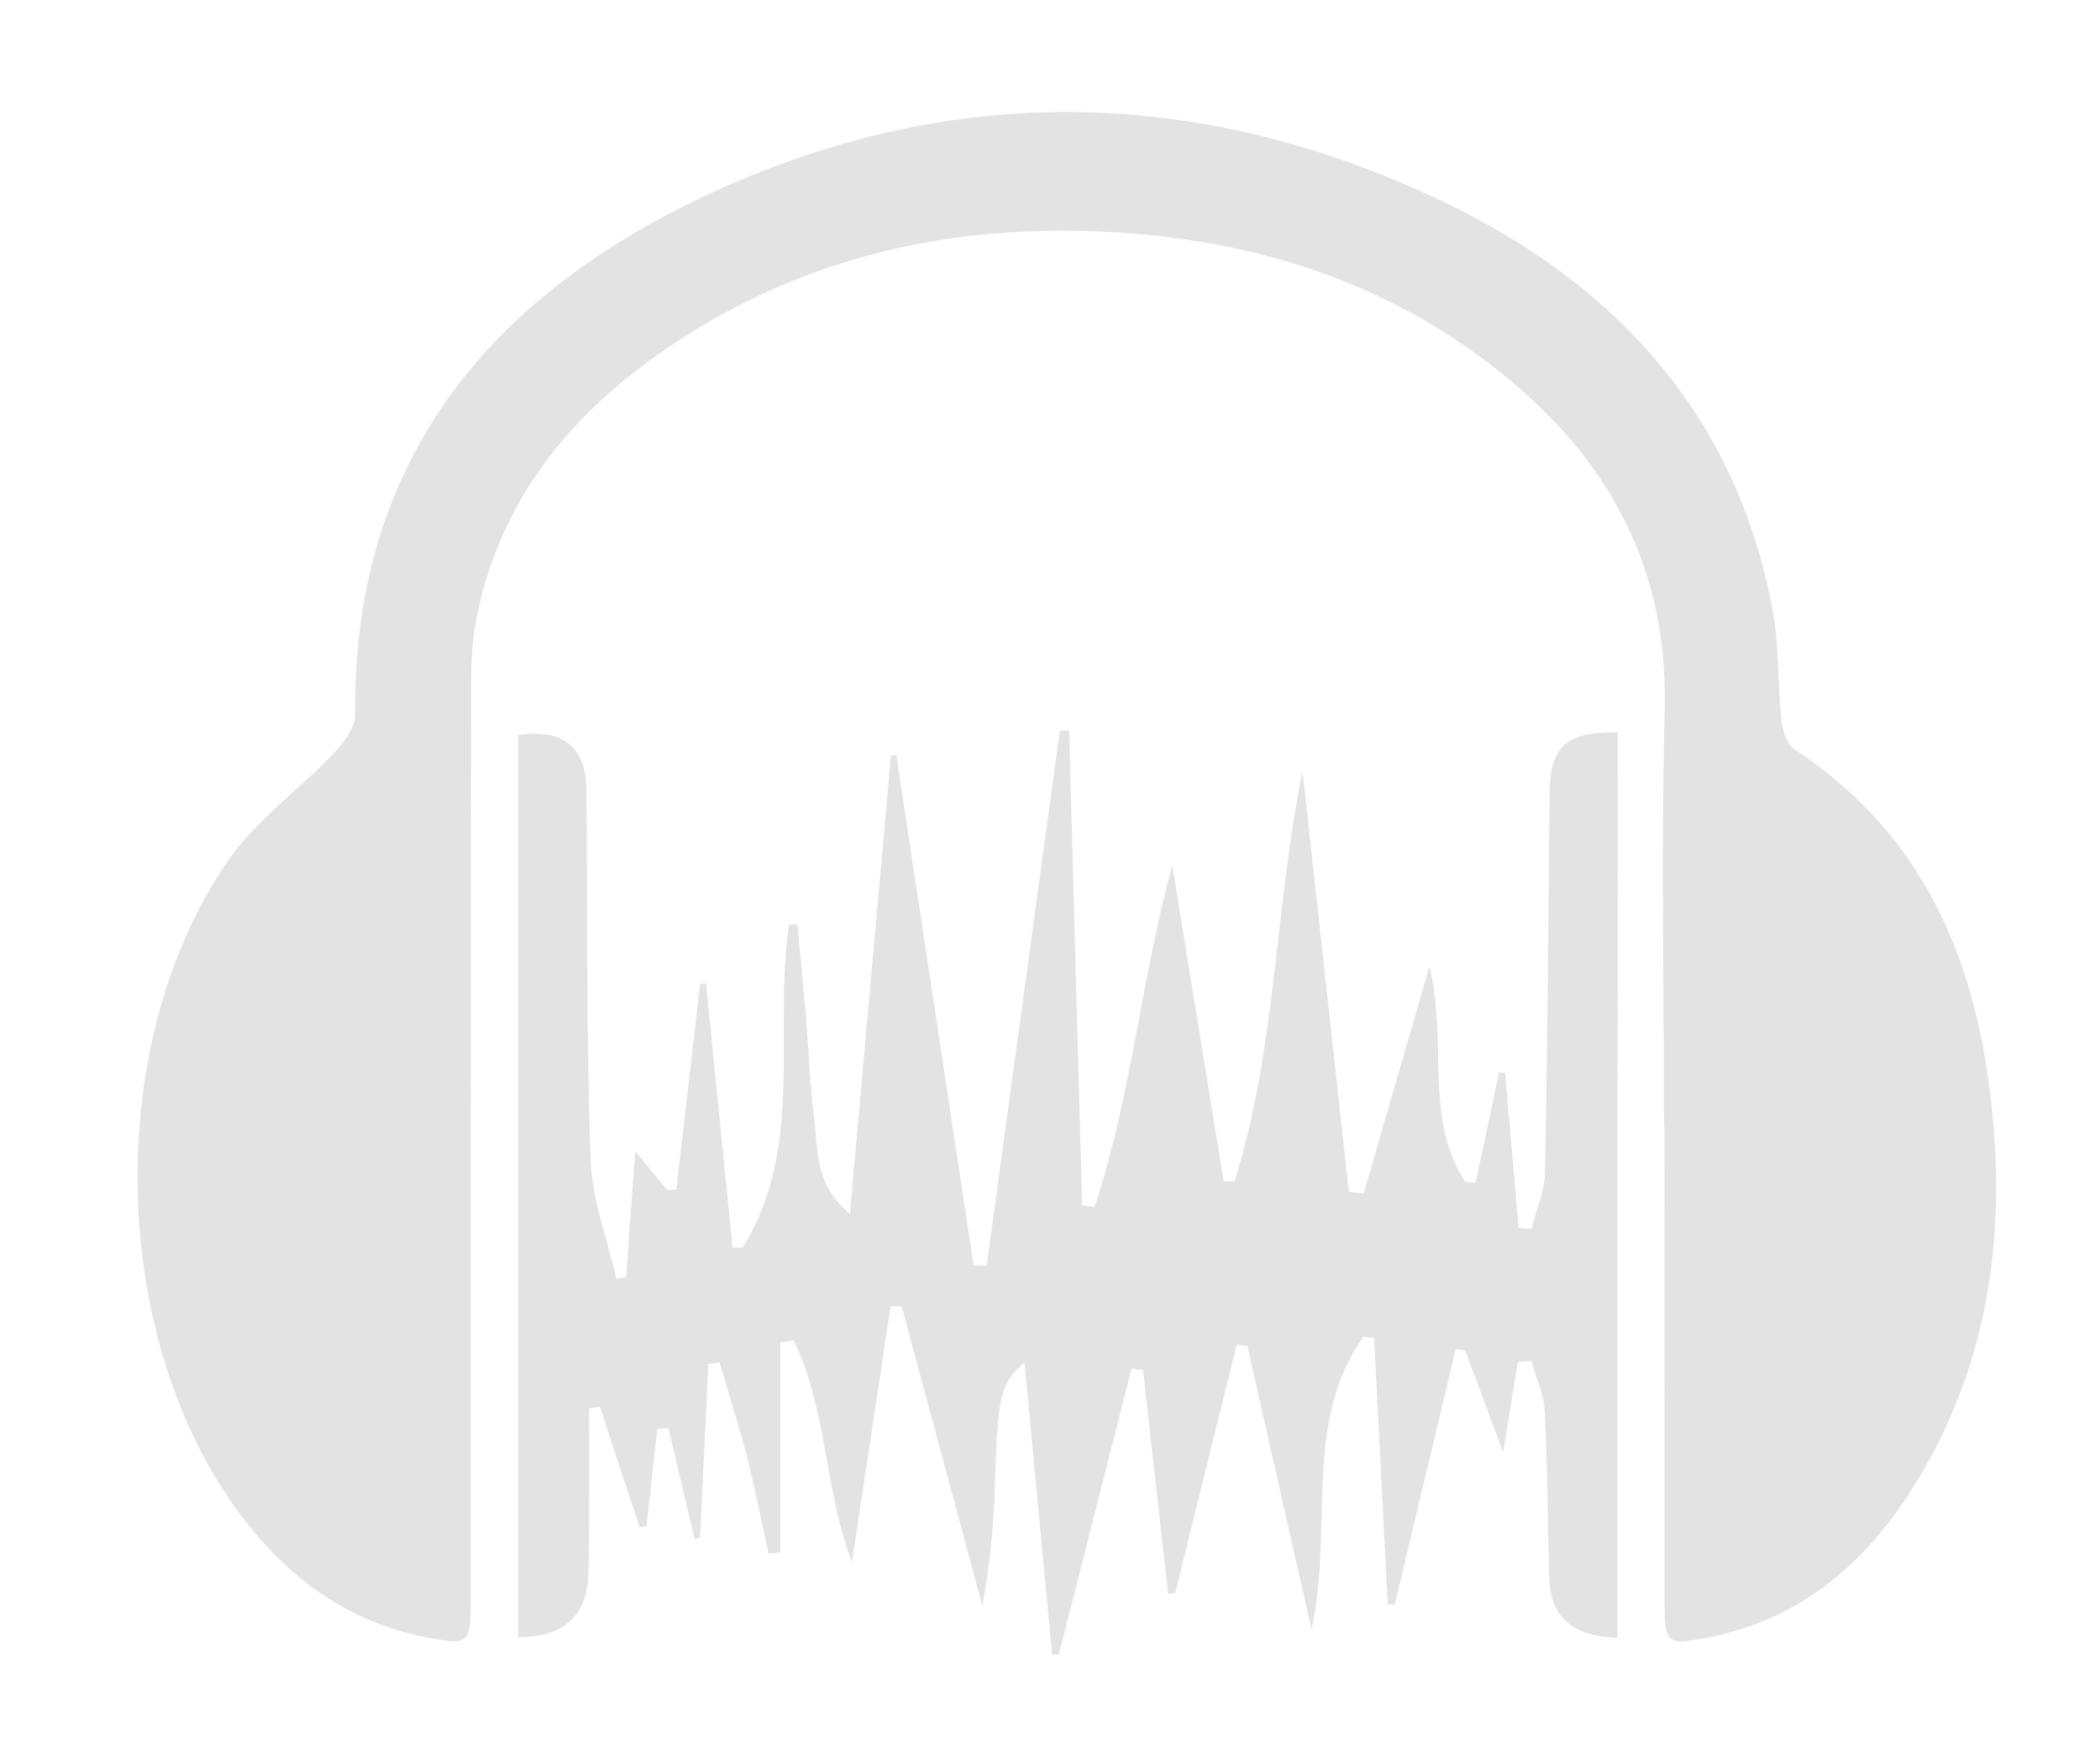
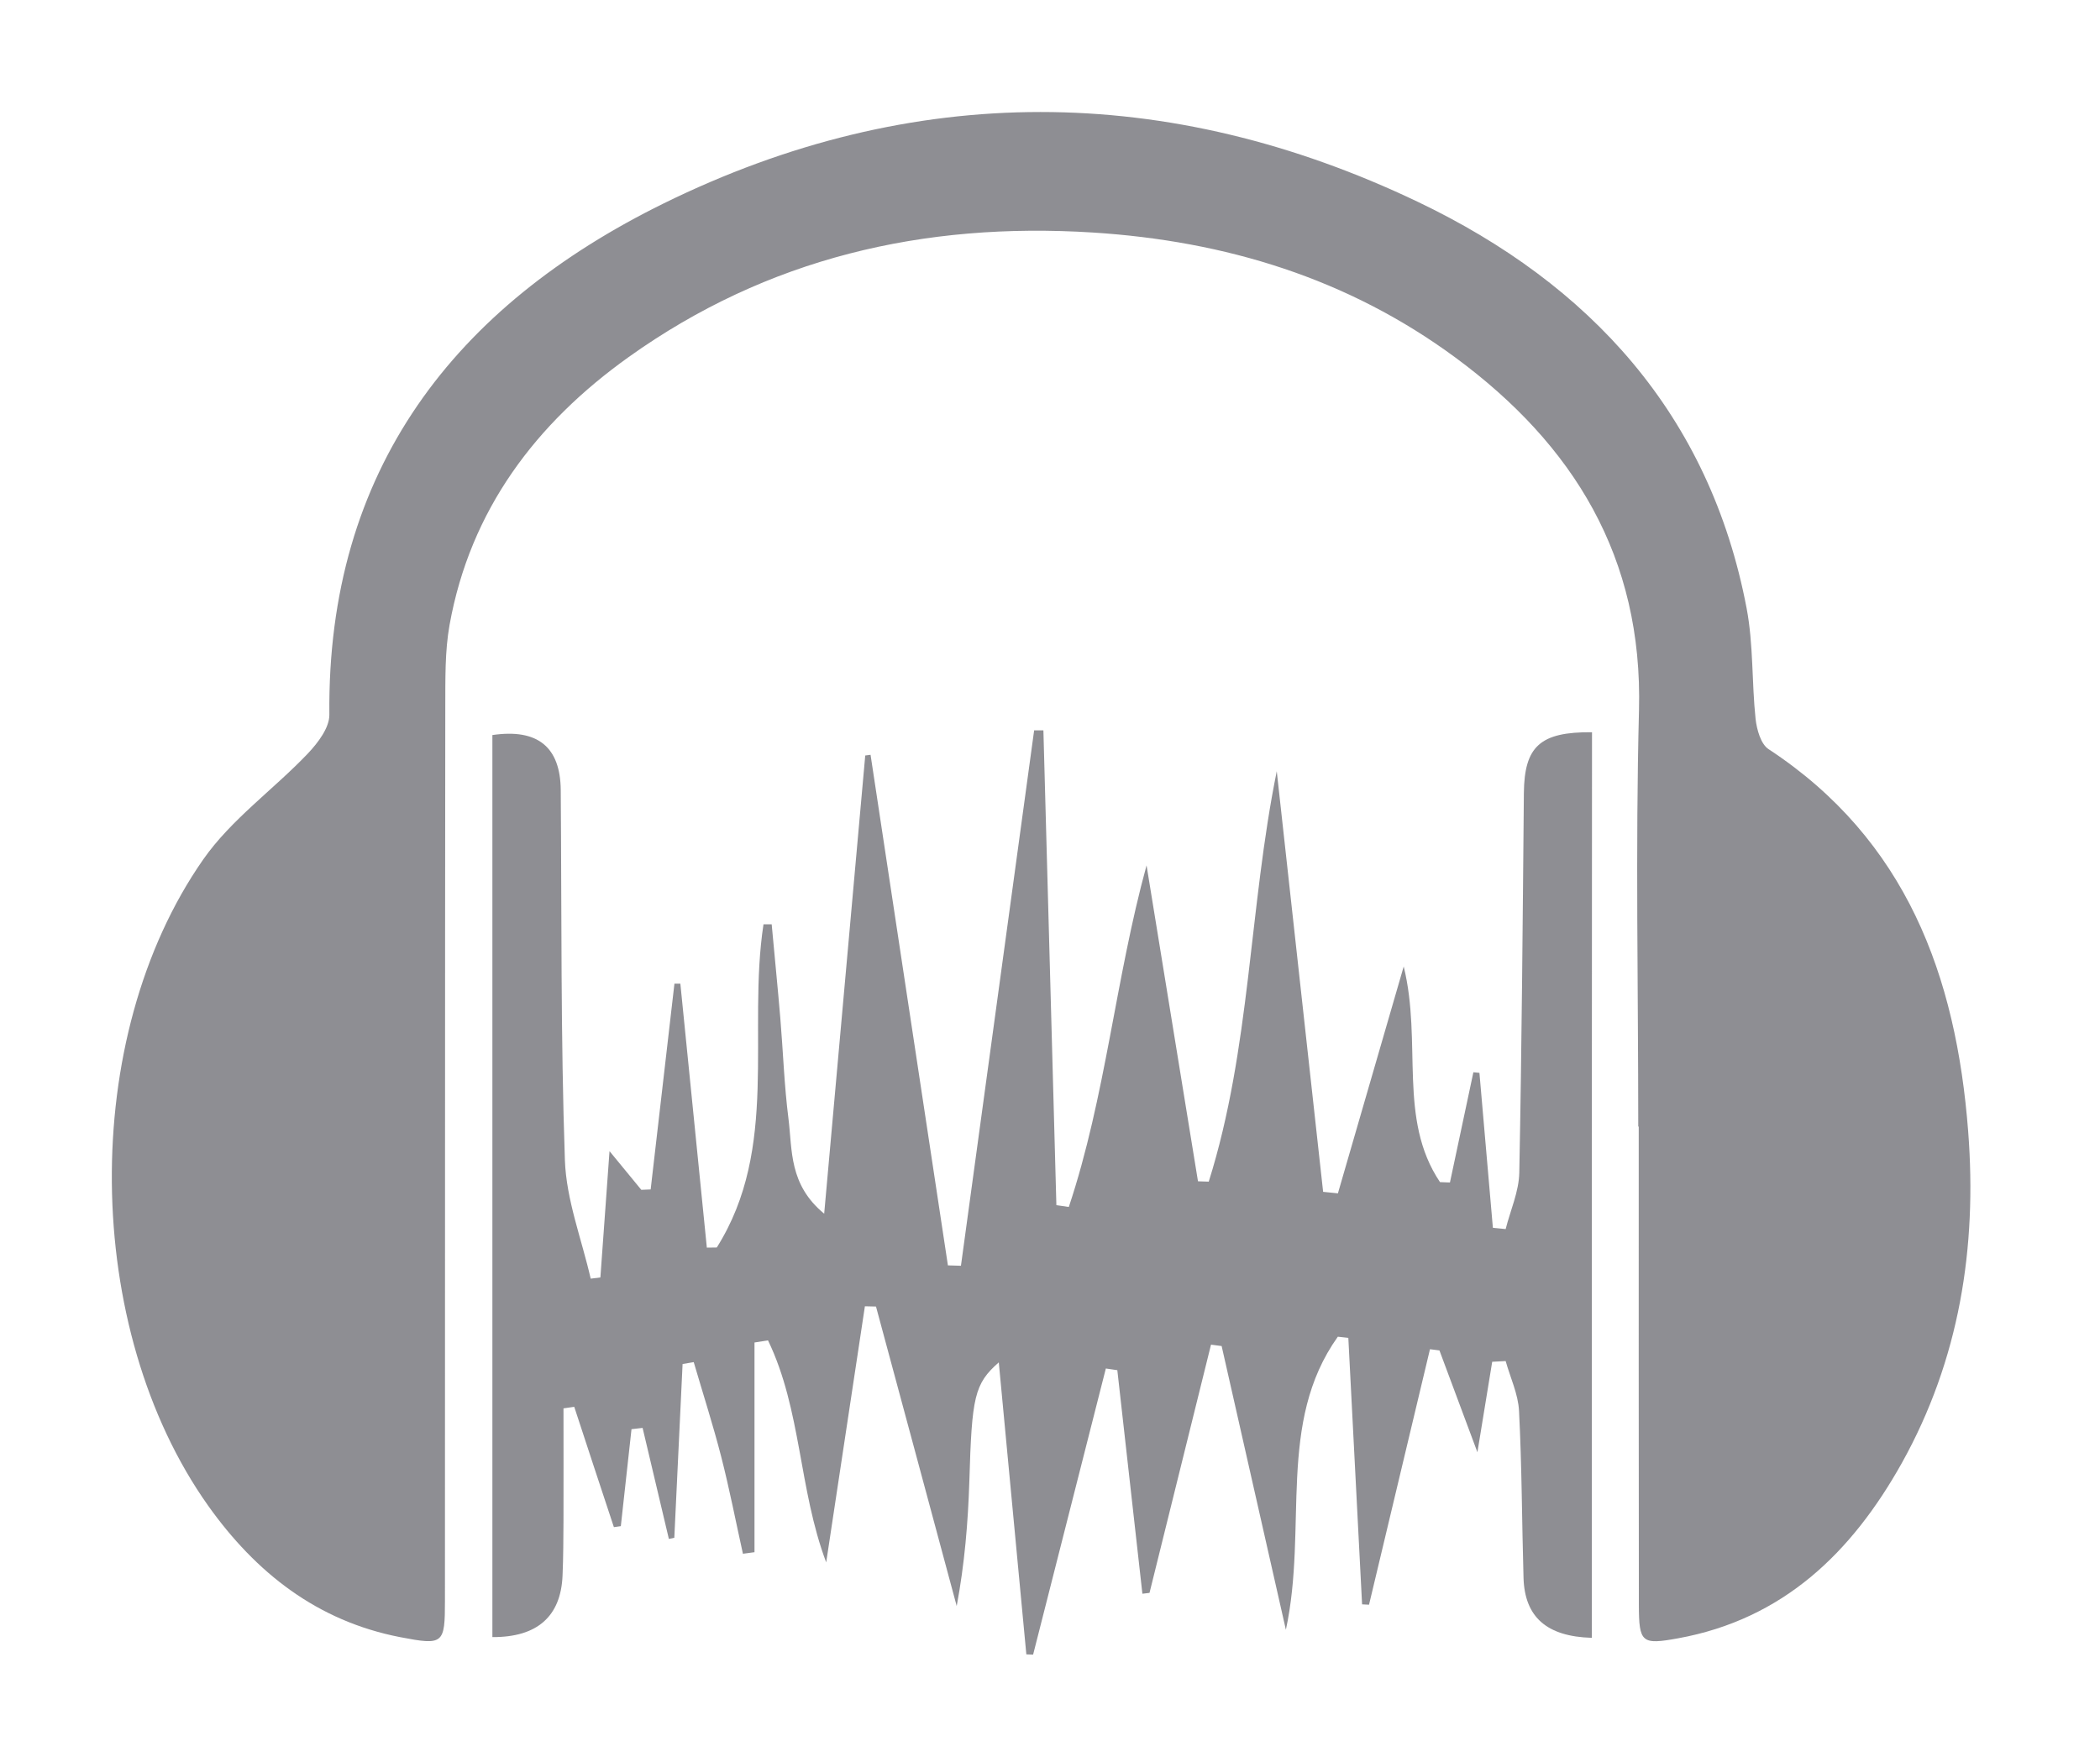
<svg xmlns="http://www.w3.org/2000/svg" width="49" height="41" viewBox="0 0 49 41" fill="none">
-   <path d="M38.826 26.29C38.826 23.052 38.76 19.815 38.843 16.58C38.937 13.008 37.319 10.378 34.559 8.344C32.053 6.497 29.194 5.622 26.094 5.426C22.147 5.178 18.504 6.022 15.269 8.333C13.105 9.878 11.573 11.899 11.09 14.582C10.979 15.203 10.993 15.848 10.991 16.483C10.982 23.442 10.985 30.397 10.982 37.355C10.982 38.368 10.949 38.401 9.936 38.206C8.001 37.83 6.569 36.704 5.454 35.133C2.528 31.004 2.434 24.226 5.34 20.06C5.995 19.122 6.986 18.424 7.786 17.582C8.018 17.336 8.288 16.983 8.286 16.679C8.228 10.957 11.217 7.143 16.086 4.747C21.89 1.893 27.855 1.924 33.69 4.714C37.7 6.632 40.496 9.677 41.355 14.198C41.515 15.043 41.473 15.923 41.565 16.781C41.592 17.027 41.686 17.364 41.865 17.483C45.084 19.594 46.246 22.779 46.525 26.403C46.734 29.116 46.32 31.73 44.976 34.143C43.809 36.232 42.21 37.786 39.757 38.233C38.904 38.388 38.843 38.338 38.84 37.455C38.835 33.734 38.837 30.014 38.837 26.293C38.835 26.29 38.829 26.29 38.826 26.29Z" fill="#D9D9D9" fill-opacity="0.75" />
-   <path d="M37.742 38.222C36.685 38.192 36.177 37.733 36.149 36.825C36.111 35.525 36.111 34.225 36.044 32.928C36.025 32.536 35.84 32.15 35.732 31.763C35.627 31.769 35.523 31.774 35.418 31.78C35.316 32.404 35.214 33.028 35.073 33.891C34.73 32.972 34.46 32.244 34.187 31.515C34.112 31.507 34.04 31.496 33.966 31.487C33.491 33.475 33.016 35.462 32.544 37.449C32.489 37.447 32.437 37.444 32.382 37.441C32.274 35.368 32.169 33.295 32.061 31.222C31.979 31.214 31.899 31.203 31.816 31.195C30.386 33.201 31.12 35.641 30.604 38.034C30.08 35.716 29.591 33.566 29.105 31.413C29.023 31.402 28.94 31.391 28.857 31.38C28.379 33.312 27.902 35.241 27.422 37.173C27.366 37.179 27.311 37.187 27.256 37.193C27.06 35.454 26.867 33.715 26.671 31.976C26.582 31.962 26.491 31.951 26.403 31.937C25.837 34.162 25.271 36.387 24.706 38.614C24.653 38.611 24.601 38.611 24.548 38.608C24.336 36.351 24.123 34.093 23.905 31.794C23.334 32.296 23.276 32.597 23.218 34.573C23.188 35.534 23.108 36.491 22.923 37.48C22.296 35.15 21.669 32.821 21.04 30.491C20.955 30.488 20.869 30.488 20.781 30.485C20.48 32.478 20.179 34.468 19.878 36.461C19.235 34.755 19.301 32.898 18.52 31.28C18.415 31.297 18.31 31.313 18.206 31.33C18.206 32.961 18.206 34.593 18.206 36.224C18.114 36.235 18.023 36.249 17.935 36.26C17.767 35.503 17.62 34.742 17.427 33.991C17.237 33.251 17.002 32.522 16.787 31.788C16.701 31.802 16.613 31.819 16.527 31.832C16.464 33.185 16.398 34.535 16.334 35.887C16.293 35.895 16.249 35.906 16.207 35.915C16.003 35.051 15.799 34.187 15.594 33.323C15.509 33.334 15.421 33.342 15.335 33.353C15.252 34.107 15.169 34.863 15.087 35.617C15.031 35.625 14.979 35.633 14.924 35.639C14.615 34.703 14.305 33.767 13.999 32.831C13.916 32.843 13.831 32.856 13.748 32.867C13.748 33.734 13.751 34.603 13.748 35.47C13.745 35.904 13.745 36.337 13.726 36.77C13.687 37.717 13.141 38.211 12.089 38.206C12.089 31.189 12.089 24.173 12.089 17.154C13.143 16.999 13.676 17.43 13.684 18.44C13.707 21.319 13.682 24.201 13.781 27.077C13.814 28.004 14.173 28.92 14.383 29.84C14.457 29.831 14.534 29.82 14.609 29.812C14.678 28.871 14.744 27.932 14.822 26.864C15.114 27.22 15.338 27.493 15.564 27.767C15.636 27.764 15.708 27.761 15.782 27.758C15.967 26.157 16.152 24.557 16.337 22.956C16.384 22.956 16.428 22.956 16.475 22.956C16.682 25.009 16.886 27.063 17.093 29.116C17.171 29.116 17.248 29.114 17.325 29.114C18.793 26.784 18.032 24.079 18.415 21.57C18.479 21.57 18.542 21.57 18.606 21.57C18.672 22.299 18.747 23.027 18.807 23.756C18.873 24.54 18.898 25.329 18.998 26.111C19.089 26.839 19.006 27.645 19.831 28.324C20.157 24.67 20.474 21.151 20.789 17.631C20.83 17.626 20.872 17.62 20.913 17.615C21.515 21.587 22.117 25.558 22.718 29.53C22.82 29.533 22.92 29.536 23.022 29.539C23.59 25.374 24.159 21.209 24.73 17.044C24.802 17.044 24.874 17.044 24.946 17.044C25.048 20.737 25.147 24.432 25.249 28.125C25.346 28.139 25.443 28.153 25.539 28.167C26.4 25.586 26.624 22.851 27.353 20.196C27.753 22.652 28.153 25.111 28.553 27.568C28.636 27.571 28.719 27.573 28.804 27.576C29.782 24.471 29.743 21.186 30.392 17.998C30.753 21.269 31.112 24.543 31.474 27.814C31.589 27.825 31.703 27.838 31.819 27.849C32.313 26.141 32.809 24.432 33.353 22.555C33.792 24.333 33.21 26.113 34.2 27.587C34.278 27.59 34.355 27.593 34.432 27.596C34.614 26.737 34.797 25.881 34.979 25.023C35.026 25.029 35.073 25.031 35.12 25.037C35.224 26.243 35.329 27.447 35.434 28.653C35.534 28.664 35.633 28.672 35.732 28.683C35.843 28.244 36.041 27.808 36.05 27.369C36.108 24.413 36.13 21.457 36.157 18.504C36.169 17.419 36.536 17.077 37.747 17.088C37.742 24.12 37.742 31.142 37.742 38.222Z" fill="#D9D9D9" fill-opacity="0.75" />
+   <path d="M38.226 26.29C38.226 23.052 38.16 19.815 38.243 16.58C38.337 13.008 36.719 10.378 33.959 8.344C31.453 6.497 28.593 5.622 25.494 5.426C21.547 5.178 17.903 6.022 14.668 8.333C12.505 9.878 10.973 11.899 10.49 14.582C10.379 15.203 10.393 15.848 10.39 16.483C10.382 23.442 10.385 30.397 10.382 37.355C10.382 38.368 10.349 38.401 9.336 38.206C7.401 37.83 5.969 36.704 4.853 35.133C1.928 31.004 1.834 24.225 4.74 20.06C5.394 19.122 6.385 18.424 7.186 17.582C7.418 17.336 7.688 16.983 7.685 16.679C7.627 10.957 10.617 7.143 15.486 4.747C21.29 1.893 27.255 1.924 33.09 4.714C37.1 6.632 39.896 9.677 40.755 14.198C40.915 15.042 40.873 15.923 40.964 16.781C40.992 17.027 41.086 17.364 41.265 17.482C44.483 19.594 45.645 22.779 45.924 26.403C46.134 29.116 45.72 31.73 44.376 34.143C43.208 36.232 41.61 37.786 39.157 38.233C38.304 38.388 38.243 38.338 38.24 37.455C38.235 33.734 38.237 30.013 38.237 26.293C38.235 26.29 38.229 26.29 38.226 26.29Z" fill="#8E8E93" />
+   <path d="M37.142 38.222C36.085 38.192 35.577 37.733 35.549 36.825C35.511 35.525 35.511 34.225 35.444 32.928C35.425 32.536 35.24 32.15 35.132 31.763C35.028 31.769 34.923 31.774 34.818 31.78C34.716 32.404 34.613 33.027 34.473 33.891C34.13 32.972 33.86 32.243 33.587 31.515C33.512 31.507 33.44 31.495 33.366 31.487C32.891 33.475 32.416 35.462 31.944 37.449C31.889 37.446 31.837 37.444 31.782 37.441C31.674 35.368 31.569 33.295 31.461 31.222C31.379 31.214 31.299 31.203 31.216 31.195C29.786 33.201 30.52 35.641 30.004 38.034C29.48 35.716 28.991 33.566 28.505 31.413C28.422 31.402 28.34 31.391 28.257 31.38C27.779 33.312 27.302 35.241 26.822 37.173C26.766 37.179 26.711 37.187 26.656 37.193C26.46 35.454 26.267 33.715 26.071 31.976C25.983 31.962 25.891 31.951 25.803 31.937C25.237 34.162 24.671 36.386 24.106 38.614C24.053 38.611 24.001 38.611 23.948 38.608C23.736 36.351 23.523 34.093 23.305 31.794C22.734 32.296 22.676 32.597 22.618 34.573C22.587 35.534 22.508 36.491 22.323 37.48C21.696 35.15 21.07 32.82 20.44 30.491C20.355 30.488 20.269 30.488 20.181 30.485C19.88 32.478 19.579 34.468 19.278 36.461C18.635 34.755 18.701 32.898 17.92 31.28C17.815 31.297 17.71 31.313 17.605 31.33C17.605 32.961 17.605 34.592 17.605 36.224C17.514 36.235 17.423 36.248 17.335 36.26C17.167 35.503 17.02 34.742 16.827 33.991C16.637 33.251 16.402 32.522 16.187 31.788C16.101 31.802 16.013 31.819 15.927 31.832C15.864 33.185 15.798 34.534 15.734 35.887C15.693 35.895 15.649 35.906 15.607 35.914C15.403 35.051 15.199 34.187 14.994 33.323C14.909 33.334 14.82 33.342 14.735 33.353C14.652 34.107 14.569 34.863 14.486 35.616C14.431 35.625 14.379 35.633 14.324 35.639C14.014 34.703 13.705 33.767 13.399 32.831C13.316 32.843 13.231 32.856 13.148 32.867C13.148 33.734 13.151 34.603 13.148 35.47C13.145 35.904 13.145 36.337 13.126 36.77C13.087 37.717 12.541 38.211 11.489 38.205C11.489 31.189 11.489 24.173 11.489 17.154C12.543 16.999 13.076 17.43 13.084 18.44C13.107 21.319 13.082 24.201 13.181 27.077C13.214 28.004 13.573 28.92 13.783 29.84C13.857 29.831 13.934 29.82 14.009 29.812C14.078 28.871 14.144 27.932 14.222 26.864C14.514 27.22 14.738 27.493 14.964 27.767C15.036 27.764 15.108 27.761 15.182 27.758C15.367 26.157 15.552 24.556 15.737 22.956C15.784 22.956 15.828 22.956 15.875 22.956C16.082 25.009 16.286 27.063 16.493 29.116C16.57 29.116 16.648 29.113 16.725 29.113C18.193 26.784 17.432 24.079 17.815 21.57C17.879 21.57 17.942 21.57 18.006 21.57C18.072 22.299 18.146 23.027 18.207 23.756C18.273 24.54 18.298 25.329 18.398 26.11C18.489 26.839 18.406 27.645 19.231 28.324C19.557 24.67 19.874 21.151 20.189 17.631C20.23 17.626 20.272 17.62 20.313 17.615C20.915 21.587 21.517 25.558 22.118 29.53C22.22 29.533 22.32 29.536 22.422 29.539C22.991 25.374 23.559 21.209 24.13 17.044C24.202 17.044 24.274 17.044 24.346 17.044C24.448 20.736 24.547 24.432 24.649 28.125C24.746 28.139 24.843 28.153 24.939 28.167C25.8 25.586 26.024 22.851 26.753 20.195C27.153 22.652 27.553 25.111 27.953 27.568C28.036 27.571 28.119 27.573 28.204 27.576C29.181 24.471 29.143 21.186 29.791 17.998C30.153 21.269 30.512 24.543 30.873 27.814C30.989 27.825 31.103 27.838 31.218 27.849C31.712 26.141 32.209 24.432 32.753 22.555C33.192 24.333 32.61 26.113 33.6 27.587C33.678 27.59 33.755 27.593 33.832 27.596C34.014 26.737 34.197 25.881 34.379 25.023C34.426 25.029 34.473 25.031 34.52 25.037C34.624 26.243 34.729 27.446 34.834 28.653C34.934 28.664 35.033 28.672 35.132 28.683C35.243 28.244 35.441 27.808 35.45 27.369C35.508 24.413 35.53 21.457 35.557 18.504C35.569 17.419 35.935 17.077 37.147 17.088C37.142 24.12 37.142 31.142 37.142 38.222Z" fill="#8E8E93" />
</svg>
